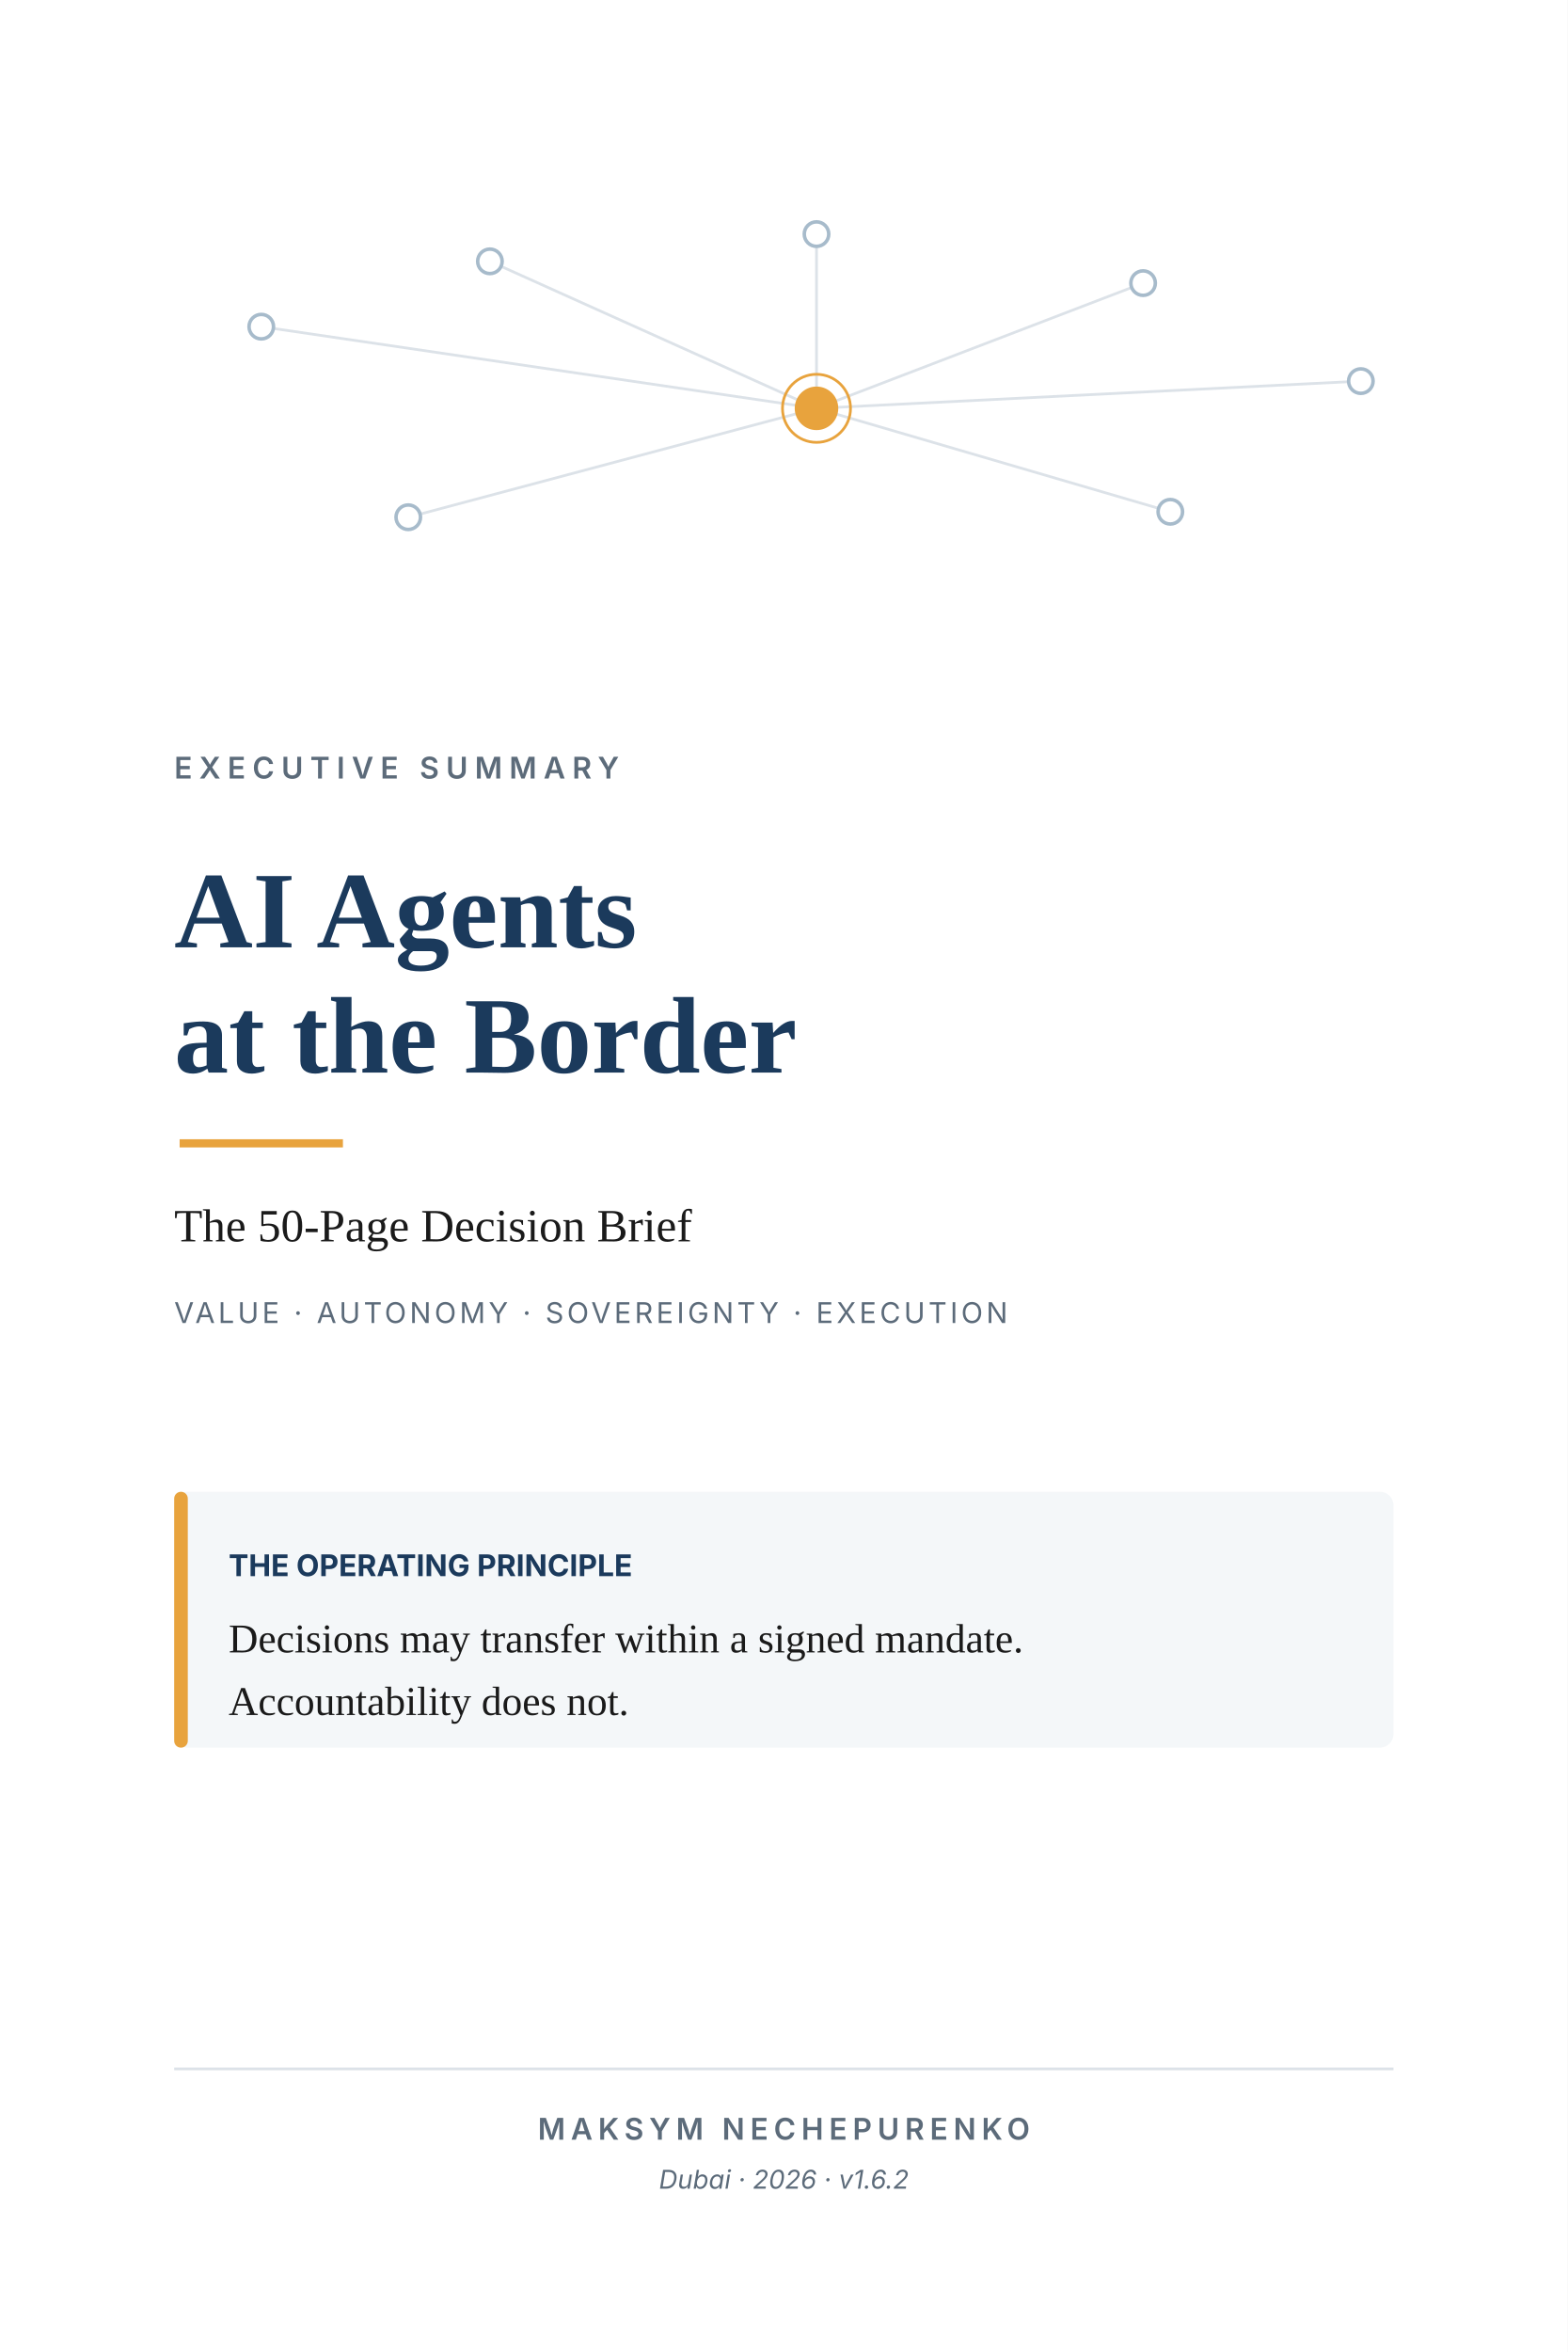
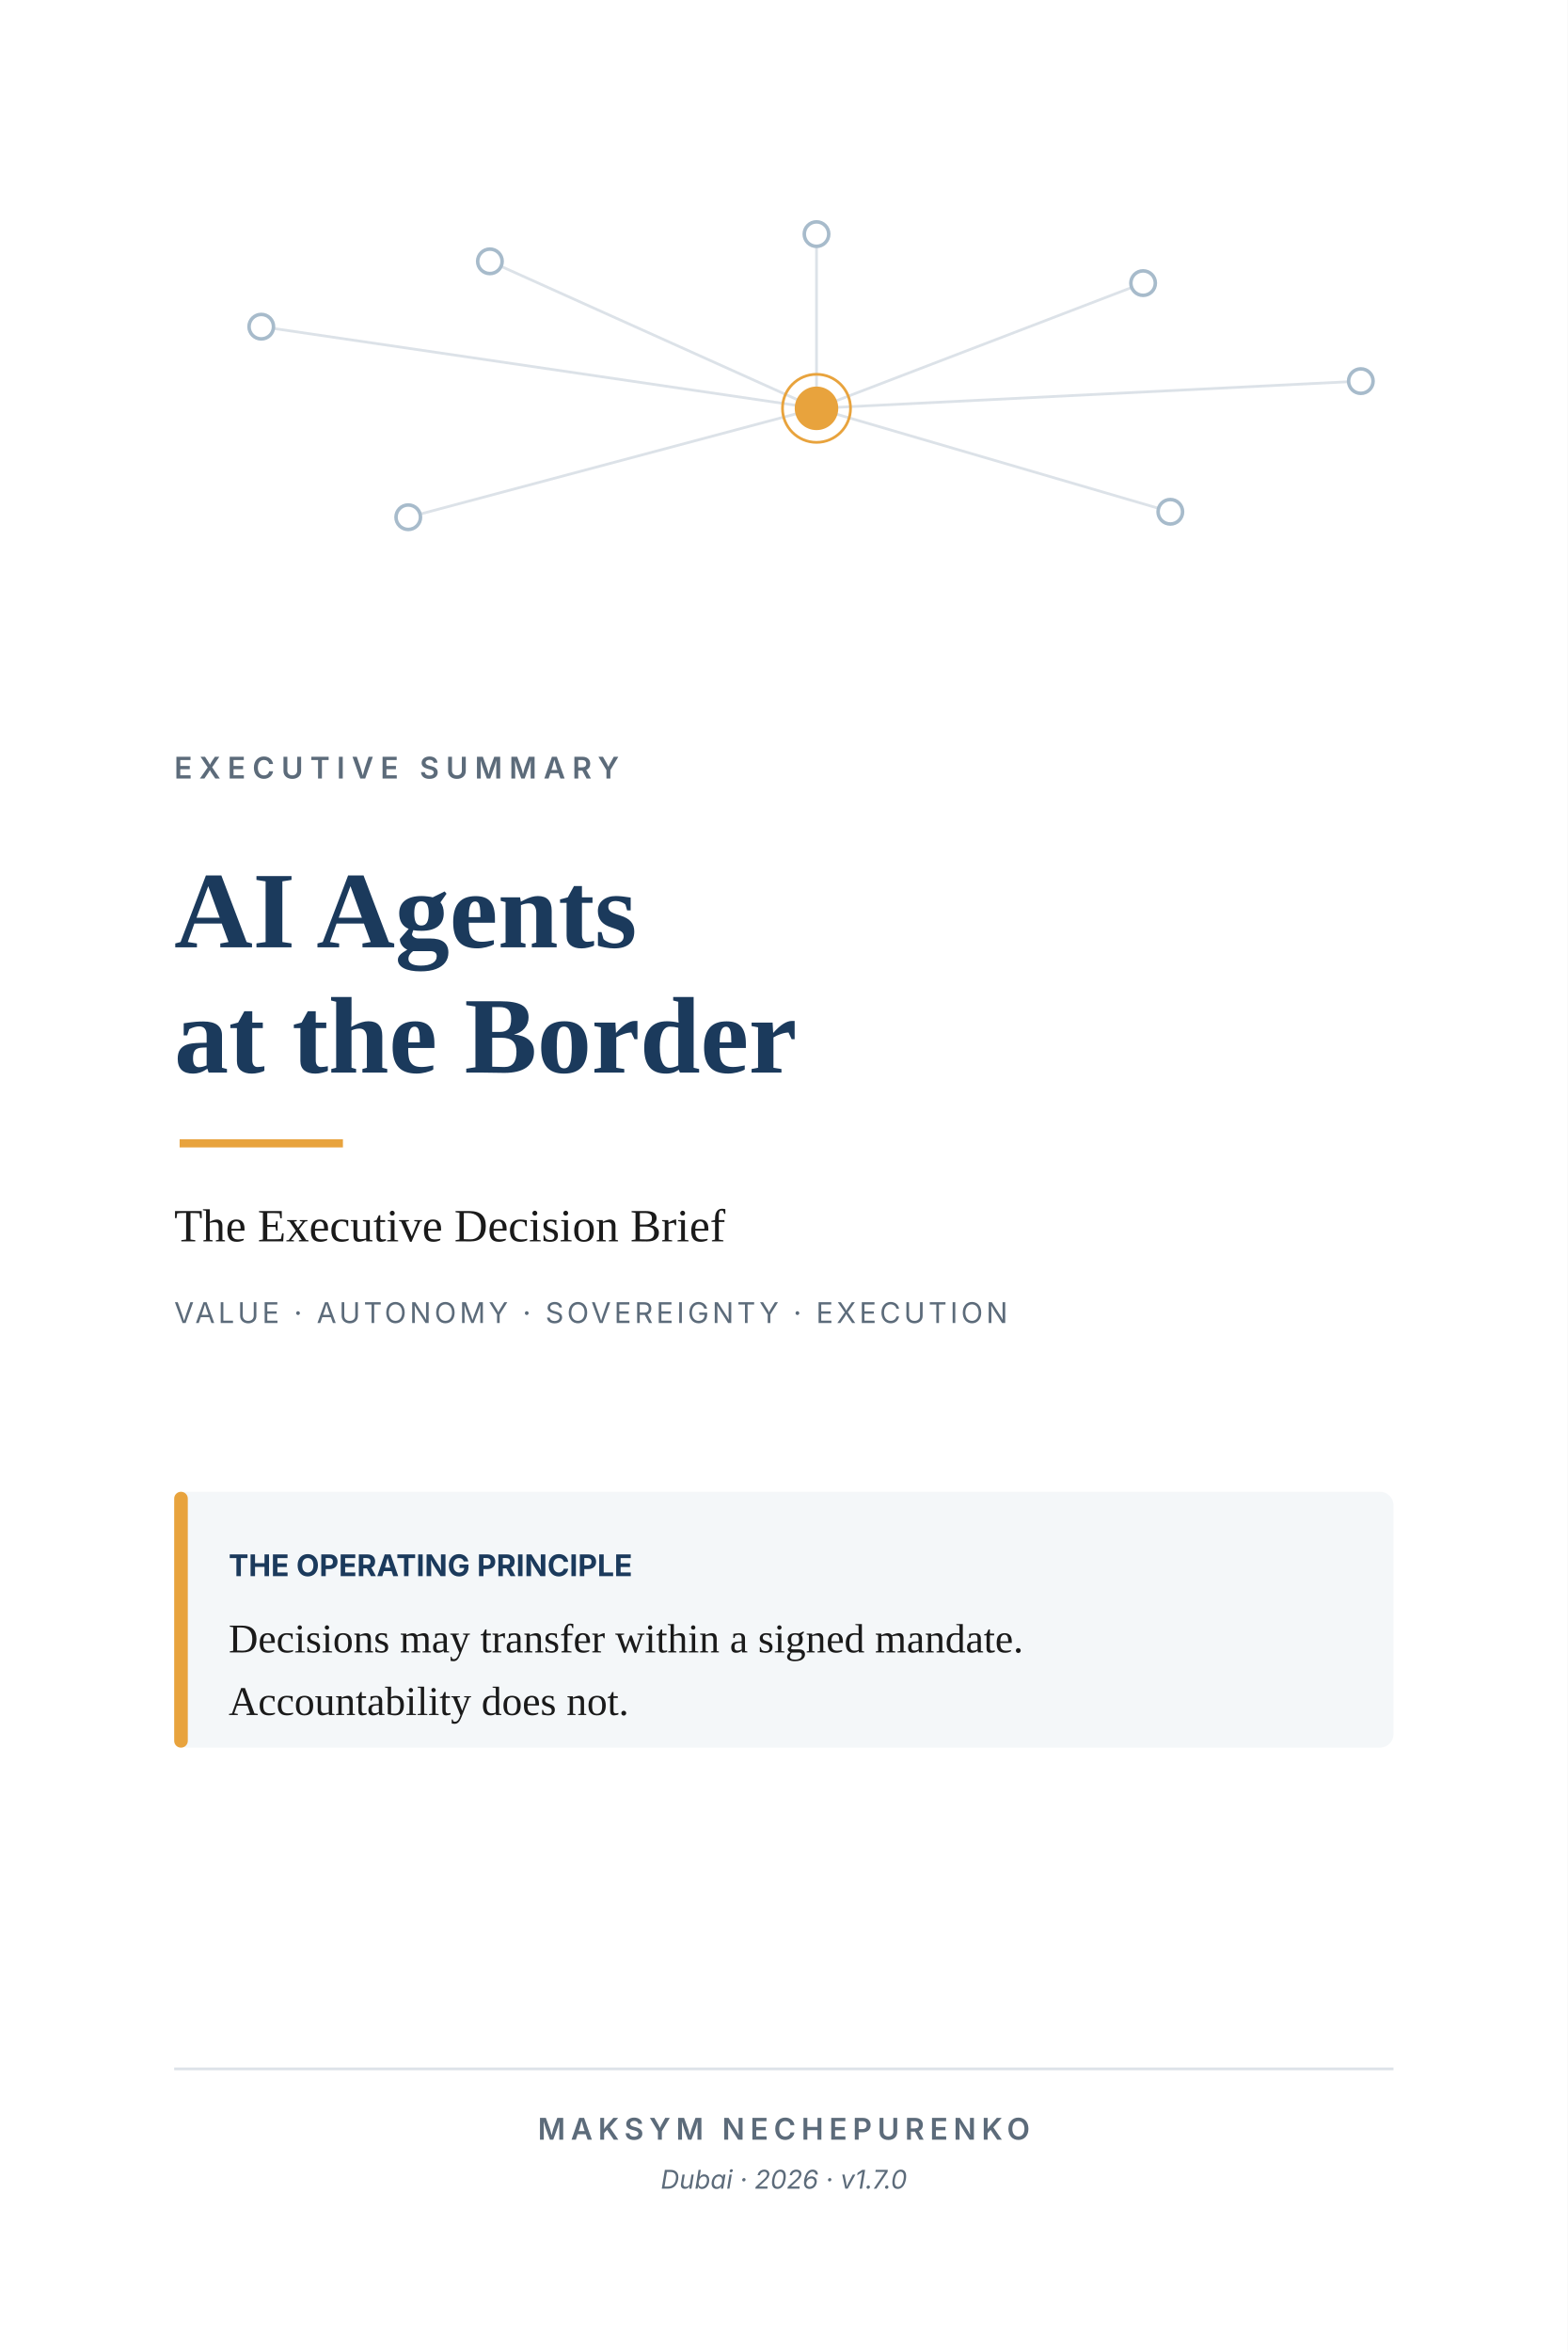
<svg xmlns="http://www.w3.org/2000/svg" viewBox="0 0 576 864" width="576" height="864">
  <rect width="576" height="864" fill="#fff" />
  <g stroke="#DCE2E8" stroke-width="1" fill="none">
    <line x1="96" y1="120" x2="300" y2="150" />
    <line x1="180" y1="96" x2="300" y2="150" />
    <line x1="300" y1="86" x2="300" y2="150" />
    <line x1="420" y1="104" x2="300" y2="150" />
    <line x1="500" y1="140" x2="300" y2="150" />
    <line x1="150" y1="190" x2="300" y2="150" />
    <line x1="430" y1="188" x2="300" y2="150" />
  </g>
  <g fill="#fff" stroke="#A7BBCB" stroke-width="1.3">
    <circle cx="96" cy="120" r="4.5" />
    <circle cx="180" cy="96" r="4.5" />
    <circle cx="300" cy="86" r="4.5" />
    <circle cx="420" cy="104" r="4.5" />
    <circle cx="500" cy="140" r="4.5" />
    <circle cx="150" cy="190" r="4.5" />
    <circle cx="430" cy="188" r="4.5" />
  </g>
  <circle cx="300" cy="150" r="8" fill="#E8A33D" />
  <circle cx="300" cy="150" r="12.5" fill="none" stroke="#E8A33D" />
  <text x="64" y="286" font-family="Inter,sans-serif" font-size="11" fill="#5C6B7A" font-weight="600" letter-spacing="2.5">EXECUTIVE SUMMARY</text>
  <text x="64" y="348" font-family="Source Serif 4,Georgia,serif" font-size="40" fill="#1B3A5C" font-weight="700">AI Agents</text>
  <text x="64" y="394" font-family="Source Serif 4,Georgia,serif" font-size="40" fill="#1B3A5C" font-weight="700">at the Border</text>
  <line x1="66" y1="420" x2="126" y2="420" stroke="#E8A33D" stroke-width="3" />
-   <text x="64" y="456" font-family="Source Serif 4,Georgia,serif" font-size="17" fill="#1A1A1A">The 50-Page Decision Brief</text>
+   <text x="64" y="456" font-family="Source Serif 4,Georgia,serif" font-size="17" fill="#1A1A1A">The Executive Decision Brief</text>
  <text x="64" y="486" font-family="Inter,sans-serif" font-size="10.5" fill="#5C6B7A" letter-spacing="1.2">VALUE · AUTONOMY · SOVEREIGNTY · EXECUTION</text>
  <rect x="64" y="548" width="448" height="94" rx="5" fill="#F4F7F9" />
  <rect x="64" y="548" width="5" height="94" rx="2.5" fill="#E8A33D" />
  <text x="84" y="579" font-family="Inter,sans-serif" font-size="11" fill="#1B3A5C" font-weight="700">THE OPERATING PRINCIPLE</text>
  <text x="84" y="607" font-family="Source Serif 4,Georgia,serif" font-size="15" fill="#1A1A1A">Decisions may transfer within a signed mandate.</text>
  <text x="84" y="630" font-family="Source Serif 4,Georgia,serif" font-size="15" fill="#1A1A1A">Accountability does not.</text>
  <line x1="64" y1="760" x2="512" y2="760" stroke="#DCE2E8" />
  <text x="288" y="786" font-family="Inter,sans-serif" font-size="11" fill="#5C6B7A" font-weight="600" letter-spacing="2" text-anchor="middle">MAKSYM NECHEPURENKO</text>
-   <text x="288" y="804" font-family="Inter,sans-serif" font-size="9.5" fill="#5C6B7A" text-anchor="middle" font-style="italic">Dubai · 2026 · v1.6.2</text>
+   <text x="288" y="804" font-family="Inter,sans-serif" font-size="9.5" fill="#5C6B7A" text-anchor="middle" font-style="italic">Dubai · 2026 · v1.7.0</text>
</svg>
